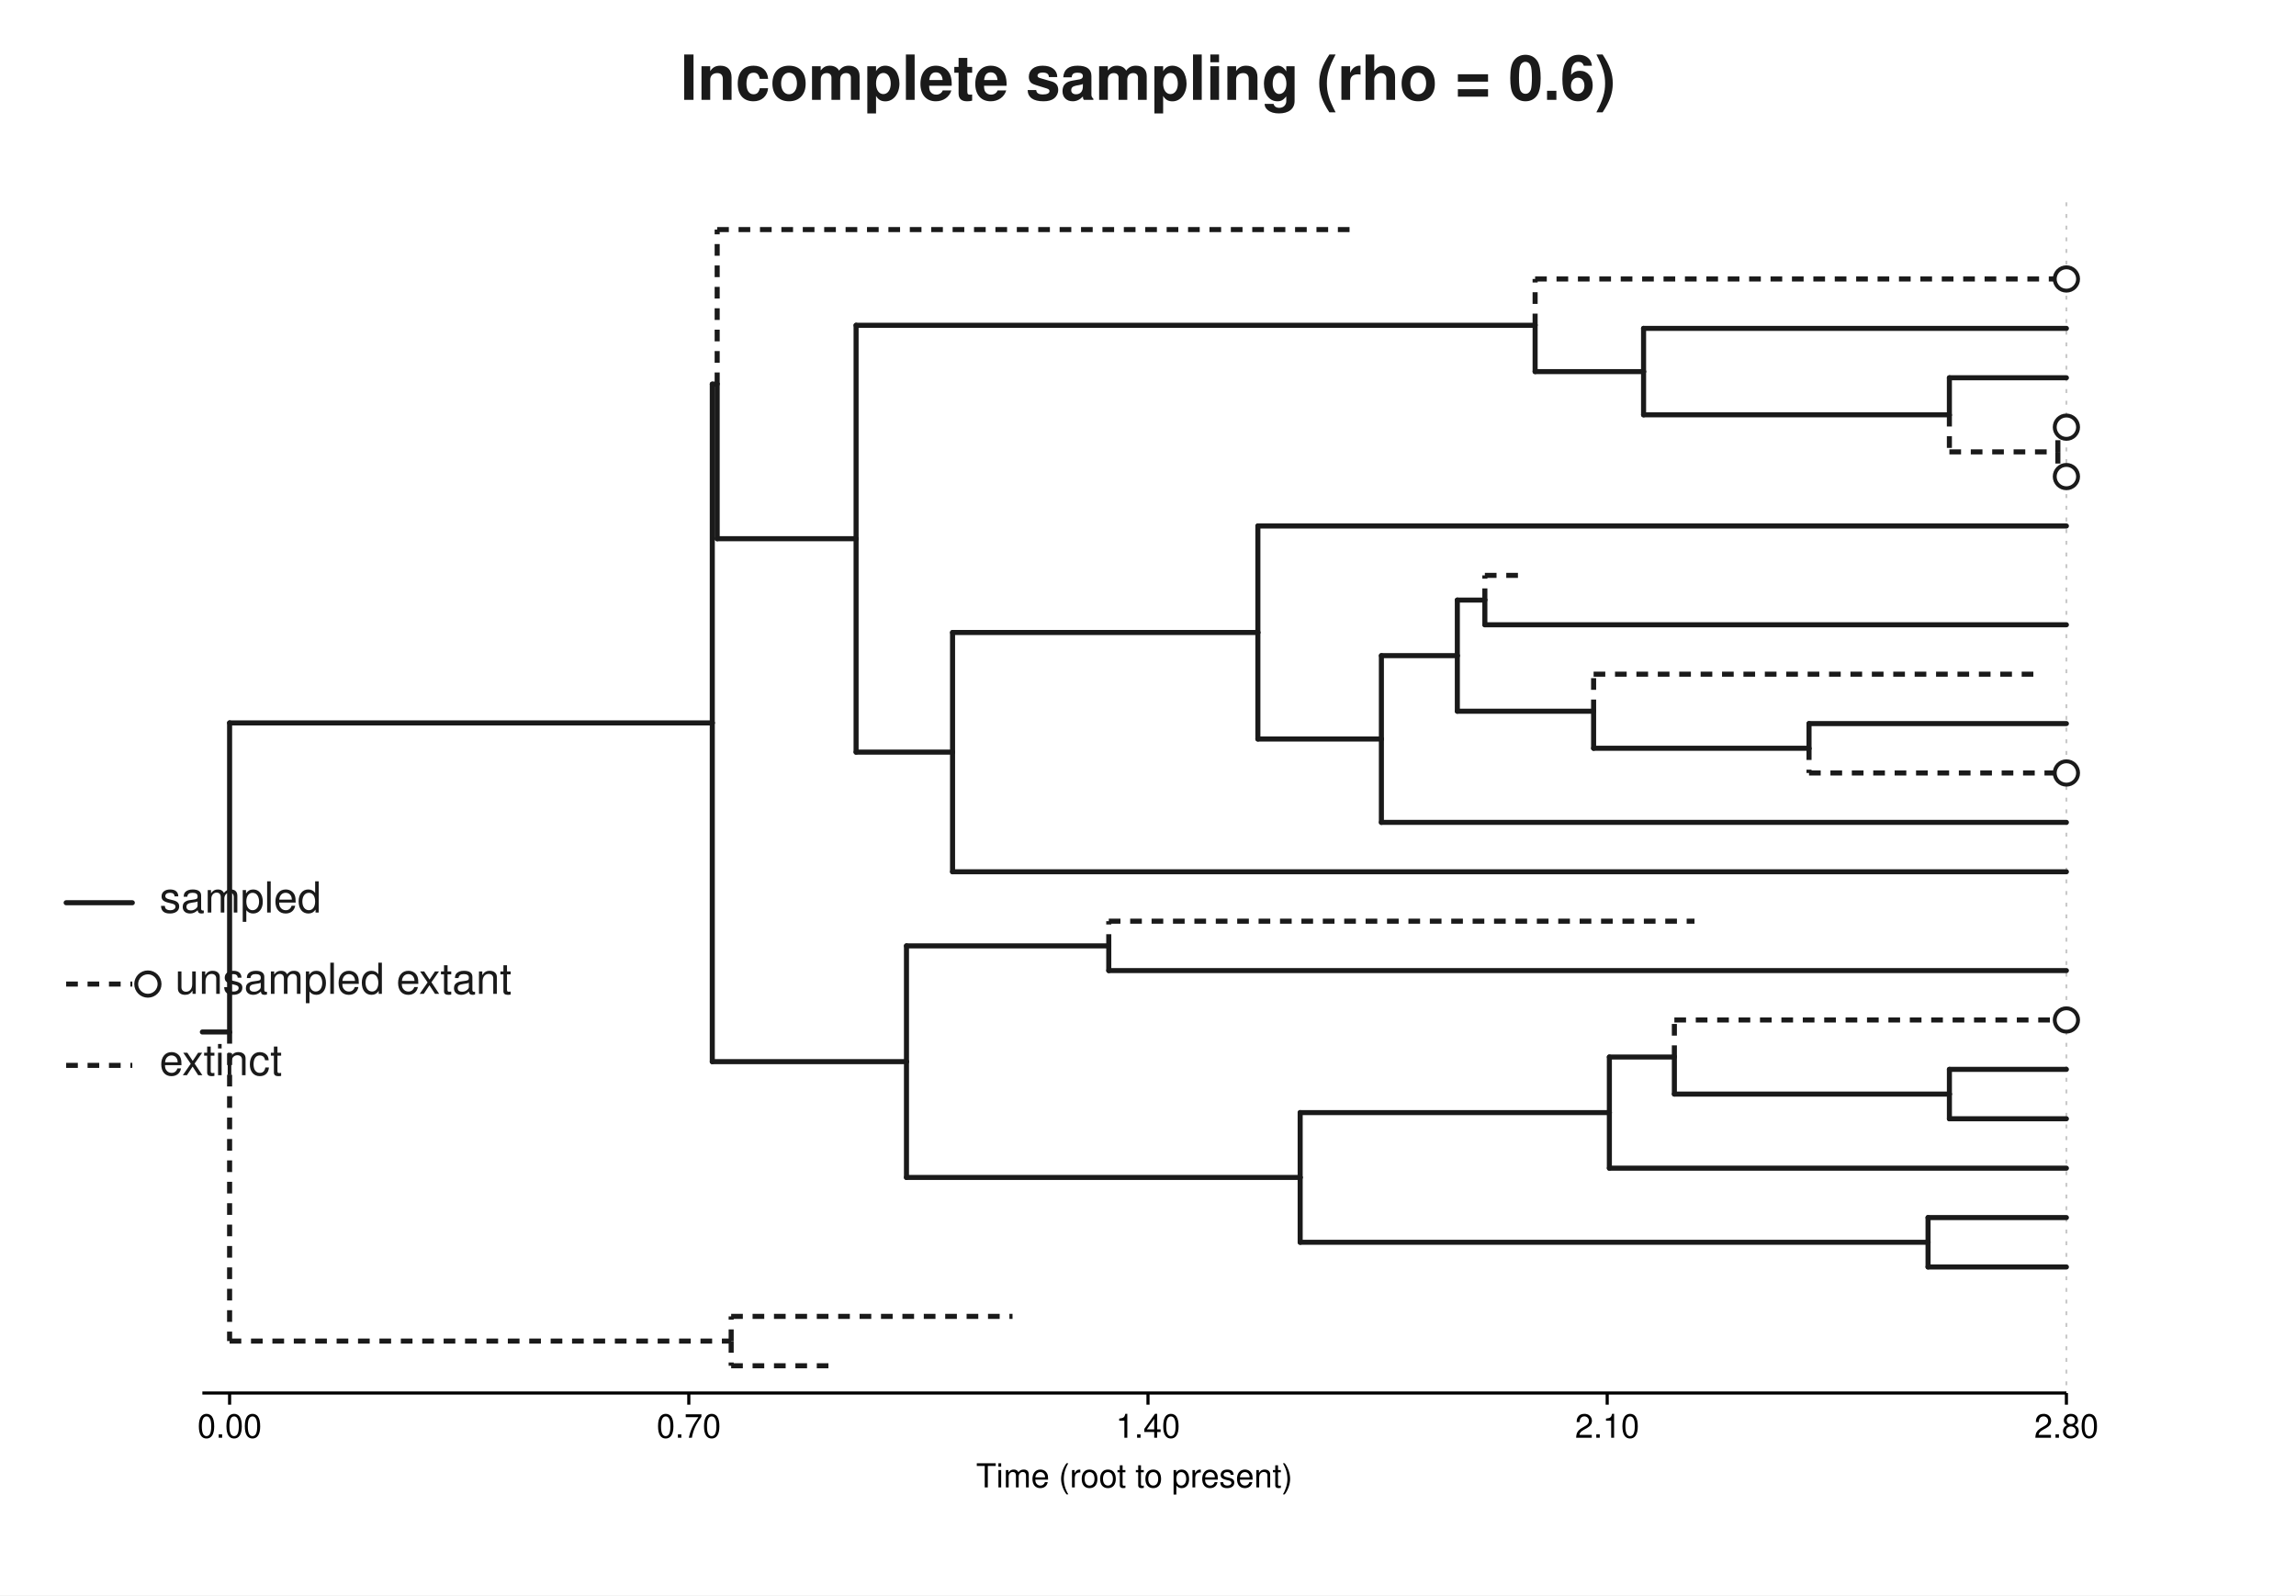
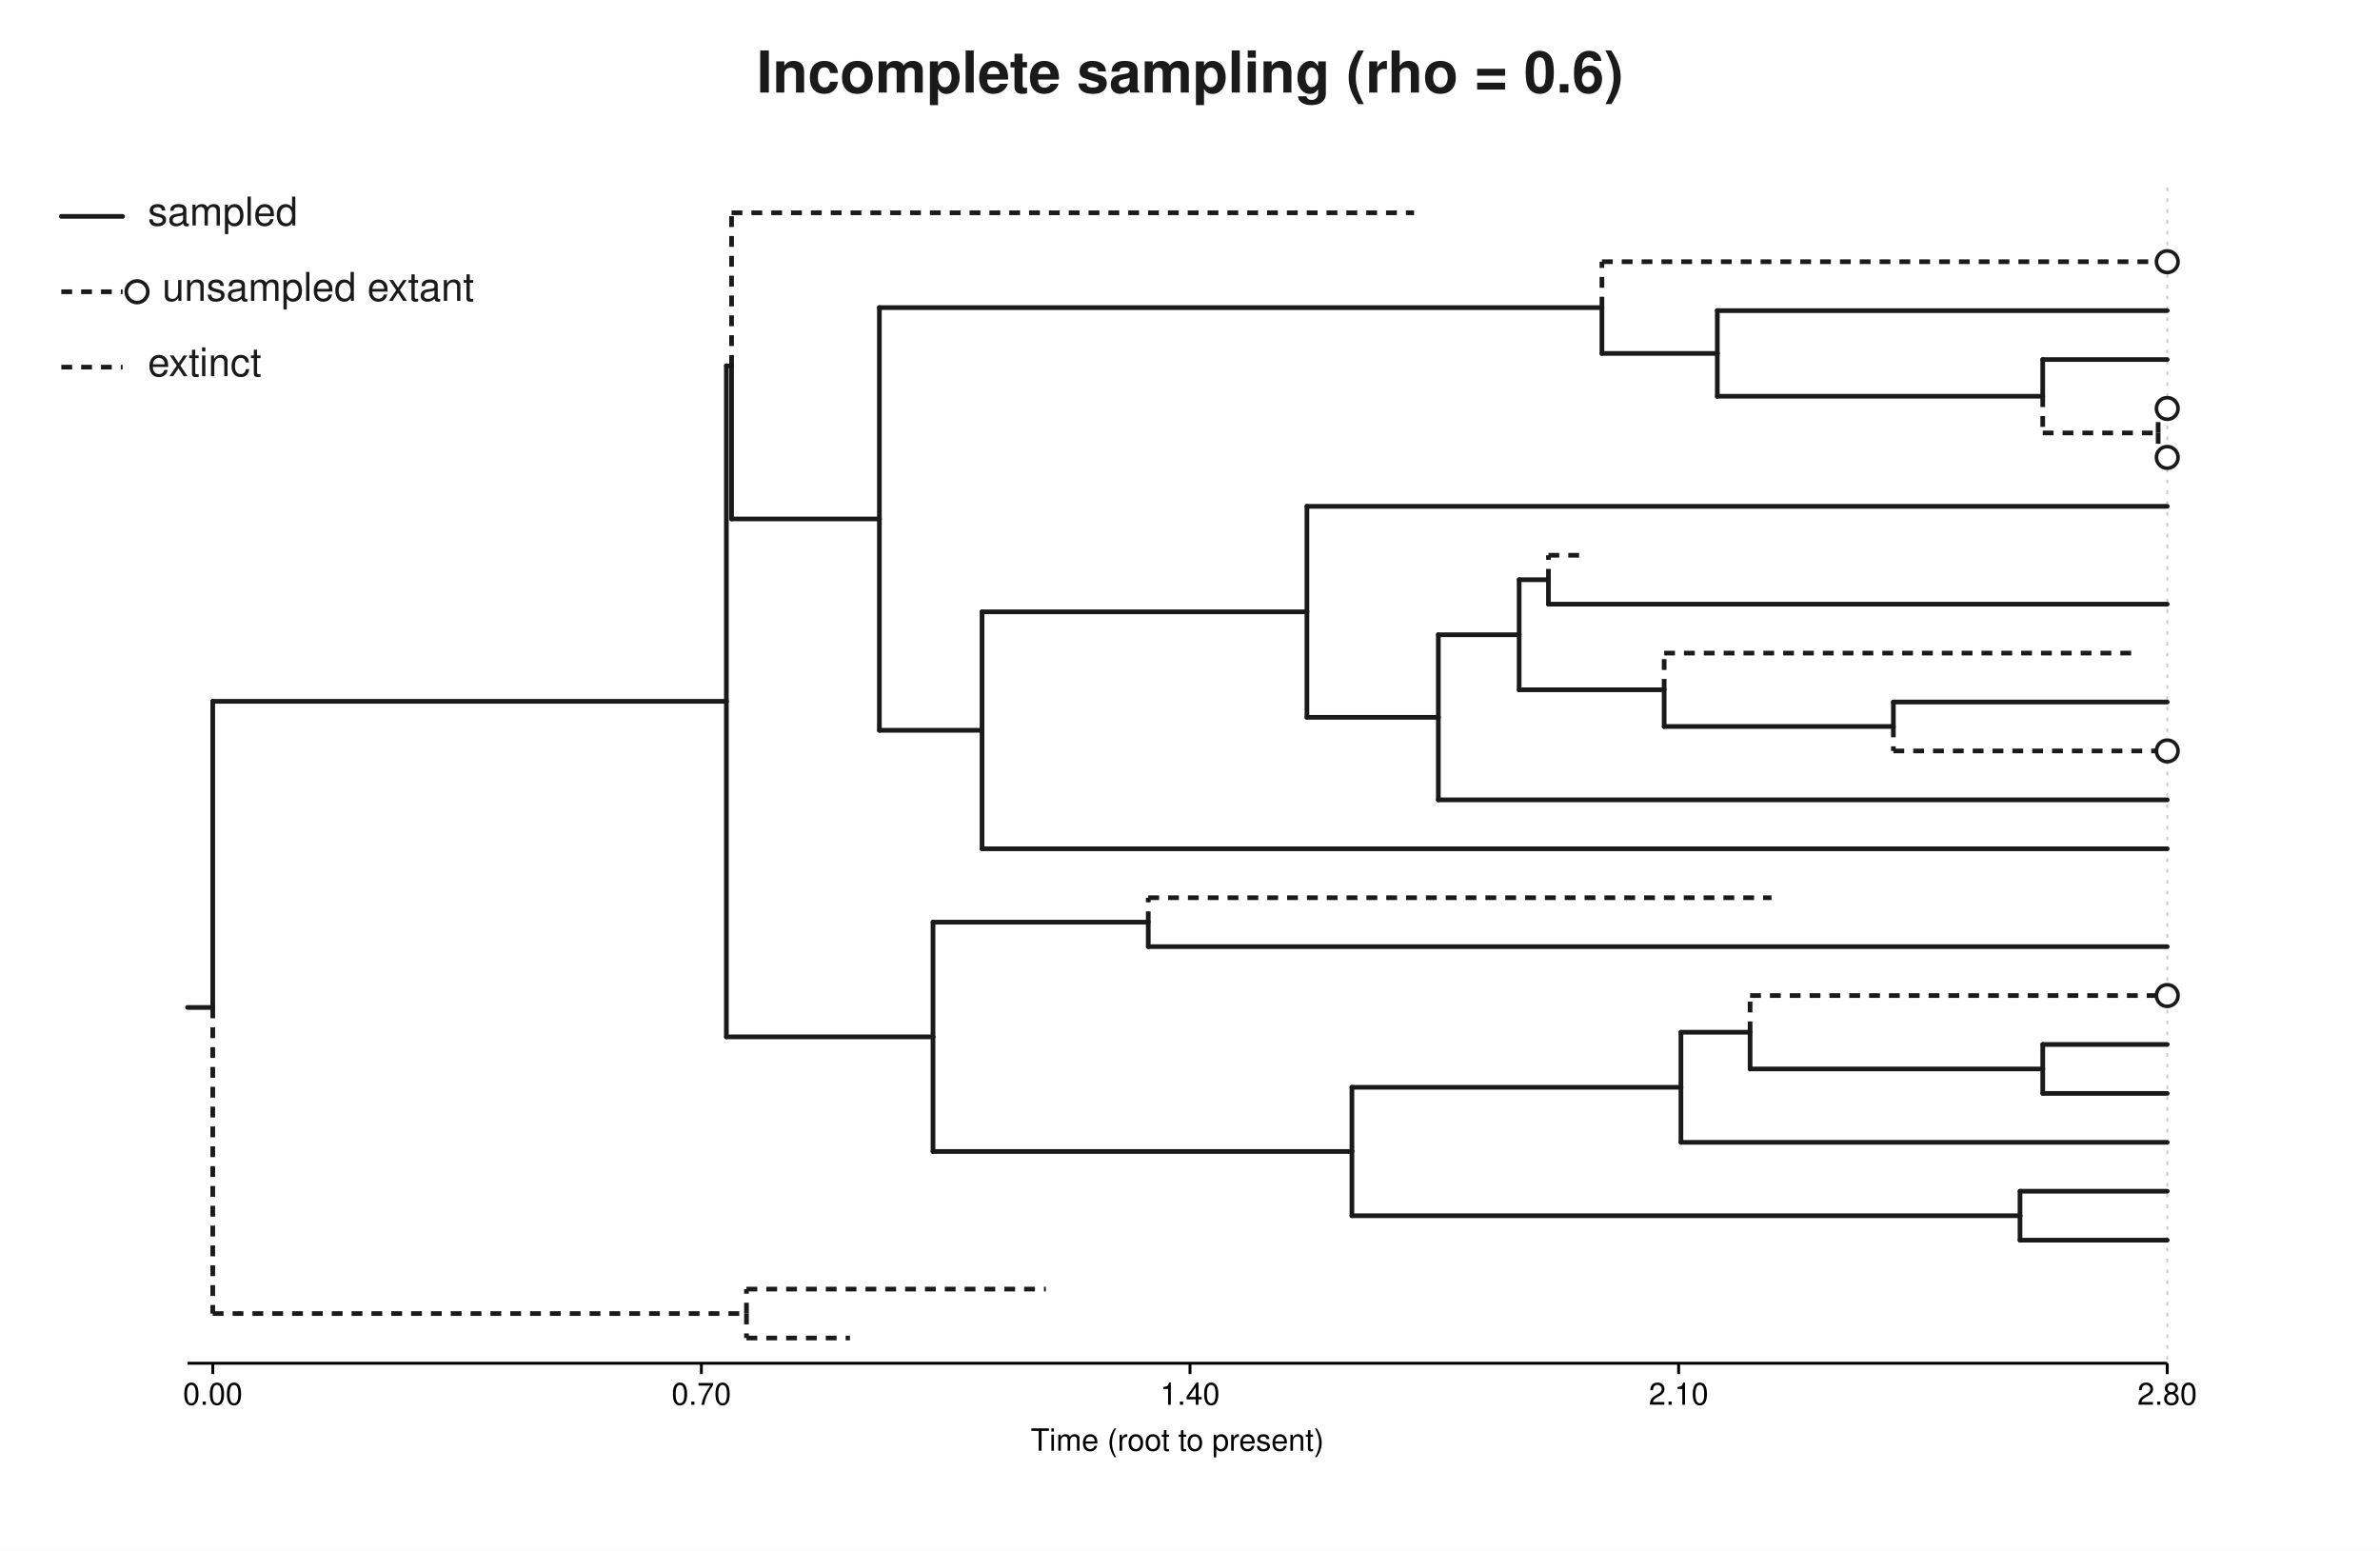
- <svg xmlns="http://www.w3.org/2000/svg" width="1180" height="820" viewBox="-590.0 -410.0 1180 820">
+ <svg xmlns="http://www.w3.org/2000/svg" width="1320" height="860" viewBox="-660.0 -430.0 1320 860">
  <defs>
</defs>
-   <rect x="-590.0" y="-410.0" width="1180" height="820" fill="white" />
-   <path d="M472.0,-306.0 L472.0,306.0" stroke="#c9c9c9" stroke-width="1.0" stroke-dasharray="2,4" />
-   <path d="M-221.419,-292.0 L108.213,-292.0" stroke="#1a1a1a" stroke-width="2.6" stroke-dasharray="6,5" stroke-linecap="butt" />
-   <path d="M198.952,-266.609 L472.0,-266.609" stroke="#1a1a1a" stroke-width="2.6" stroke-dasharray="6,5" stroke-linecap="butt" />
-   <path d="M254.694,-241.217 L472.0,-241.217" stroke="#1a1a1a" stroke-width="2.6" stroke-linecap="round" />
-   <path d="M411.863,-215.826 L472.0,-215.826" stroke="#1a1a1a" stroke-width="2.6" stroke-linecap="round" />
-   <path d="M467.615,-190.435 L472.0,-190.435" stroke="#1a1a1a" stroke-width="2.6" stroke-dasharray="6,5" stroke-linecap="butt" />
-   <path d="M467.615,-165.043 L472.0,-165.043" stroke="#1a1a1a" stroke-width="2.6" stroke-dasharray="6,5" stroke-linecap="butt" />
-   <path d="M411.863,-177.739 L467.615,-177.739" stroke="#1a1a1a" stroke-width="2.6" stroke-dasharray="6,5" stroke-linecap="butt" />
-   <path d="M467.615,-177.739 L467.615,-190.435" stroke="#1a1a1a" stroke-width="2.6" stroke-dasharray="6,5" stroke-linecap="butt" />
-   <path d="M467.615,-177.739 L467.615,-165.043" stroke="#1a1a1a" stroke-width="2.6" stroke-dasharray="6,5" stroke-linecap="butt" />
-   <path d="M254.694,-196.783 L411.863,-196.783" stroke="#1a1a1a" stroke-width="2.6" stroke-linecap="round" />
-   <path d="M411.863,-196.783 L411.863,-215.826" stroke="#1a1a1a" stroke-width="2.6" stroke-linecap="round" />
-   <path d="M411.863,-196.783 L411.863,-177.739" stroke="#1a1a1a" stroke-width="2.6" stroke-dasharray="6,5" stroke-linecap="butt" />
-   <path d="M198.952,-219.0 L254.694,-219.0" stroke="#1a1a1a" stroke-width="2.6" stroke-linecap="round" />
-   <path d="M254.694,-219.0 L254.694,-241.217" stroke="#1a1a1a" stroke-width="2.6" stroke-linecap="round" />
-   <path d="M254.694,-219.0 L254.694,-196.783" stroke="#1a1a1a" stroke-width="2.6" stroke-linecap="round" />
-   <path d="M-150.026,-242.804 L198.952,-242.804" stroke="#1a1a1a" stroke-width="2.6" stroke-linecap="round" />
-   <path d="M198.952,-242.804 L198.952,-266.609" stroke="#1a1a1a" stroke-width="2.6" stroke-dasharray="6,5" stroke-linecap="butt" />
-   <path d="M198.952,-242.804 L198.952,-219.0" stroke="#1a1a1a" stroke-width="2.6" stroke-linecap="round" />
-   <path d="M56.47,-139.652 L472.0,-139.652" stroke="#1a1a1a" stroke-width="2.6" stroke-linecap="round" />
-   <path d="M173.127,-114.261 L190.85,-114.261" stroke="#1a1a1a" stroke-width="2.6" stroke-dasharray="6,5" stroke-linecap="butt" />
-   <path d="M173.127,-88.87 L472.0,-88.87" stroke="#1a1a1a" stroke-width="2.6" stroke-linecap="round" />
-   <path d="M158.977,-101.565 L173.127,-101.565" stroke="#1a1a1a" stroke-width="2.6" stroke-linecap="round" />
-   <path d="M173.127,-101.565 L173.127,-114.261" stroke="#1a1a1a" stroke-width="2.6" stroke-dasharray="6,5" stroke-linecap="butt" />
-   <path d="M173.127,-101.565 L173.127,-88.87" stroke="#1a1a1a" stroke-width="2.6" stroke-linecap="round" />
-   <path d="M229.014,-63.478 L457.666,-63.478" stroke="#1a1a1a" stroke-width="2.6" stroke-dasharray="6,5" stroke-linecap="butt" />
-   <path d="M339.726,-38.087 L472.0,-38.087" stroke="#1a1a1a" stroke-width="2.6" stroke-linecap="round" />
-   <path d="M339.726,-12.696 L472.0,-12.696" stroke="#1a1a1a" stroke-width="2.6" stroke-dasharray="6,5" stroke-linecap="butt" />
-   <path d="M229.014,-25.391 L339.726,-25.391" stroke="#1a1a1a" stroke-width="2.6" stroke-linecap="round" />
-   <path d="M339.726,-25.391 L339.726,-38.087" stroke="#1a1a1a" stroke-width="2.6" stroke-linecap="round" />
-   <path d="M339.726,-25.391 L339.726,-12.696" stroke="#1a1a1a" stroke-width="2.6" stroke-dasharray="6,5" stroke-linecap="butt" />
-   <path d="M158.977,-44.435 L229.014,-44.435" stroke="#1a1a1a" stroke-width="2.6" stroke-linecap="round" />
-   <path d="M229.014,-44.435 L229.014,-63.478" stroke="#1a1a1a" stroke-width="2.6" stroke-dasharray="6,5" stroke-linecap="butt" />
-   <path d="M229.014,-44.435 L229.014,-25.391" stroke="#1a1a1a" stroke-width="2.6" stroke-linecap="round" />
-   <path d="M119.949,-73.0 L158.977,-73.0" stroke="#1a1a1a" stroke-width="2.6" stroke-linecap="round" />
-   <path d="M158.977,-73.0 L158.977,-101.565" stroke="#1a1a1a" stroke-width="2.6" stroke-linecap="round" />
-   <path d="M158.977,-73.0 L158.977,-44.435" stroke="#1a1a1a" stroke-width="2.6" stroke-linecap="round" />
-   <path d="M119.949,12.696 L472.0,12.696" stroke="#1a1a1a" stroke-width="2.6" stroke-linecap="round" />
-   <path d="M56.47,-30.152 L119.949,-30.152" stroke="#1a1a1a" stroke-width="2.6" stroke-linecap="round" />
-   <path d="M119.949,-30.152 L119.949,-73.0" stroke="#1a1a1a" stroke-width="2.6" stroke-linecap="round" />
-   <path d="M119.949,-30.152 L119.949,12.696" stroke="#1a1a1a" stroke-width="2.6" stroke-linecap="round" />
-   <path d="M-100.444,-84.902 L56.47,-84.902" stroke="#1a1a1a" stroke-width="2.6" stroke-linecap="round" />
-   <path d="M56.47,-84.902 L56.47,-139.652" stroke="#1a1a1a" stroke-width="2.6" stroke-linecap="round" />
-   <path d="M56.47,-84.902 L56.47,-30.152" stroke="#1a1a1a" stroke-width="2.6" stroke-linecap="round" />
-   <path d="M-100.444,38.087 L472.0,38.087" stroke="#1a1a1a" stroke-width="2.6" stroke-linecap="round" />
-   <path d="M-150.026,-23.408 L-100.444,-23.408" stroke="#1a1a1a" stroke-width="2.6" stroke-linecap="round" />
-   <path d="M-100.444,-23.408 L-100.444,-84.902" stroke="#1a1a1a" stroke-width="2.6" stroke-linecap="round" />
-   <path d="M-100.444,-23.408 L-100.444,38.087" stroke="#1a1a1a" stroke-width="2.6" stroke-linecap="round" />
-   <path d="M-221.419,-133.106 L-150.026,-133.106" stroke="#1a1a1a" stroke-width="2.6" stroke-linecap="round" />
-   <path d="M-150.026,-133.106 L-150.026,-242.804" stroke="#1a1a1a" stroke-width="2.6" stroke-linecap="round" />
-   <path d="M-150.026,-133.106 L-150.026,-23.408" stroke="#1a1a1a" stroke-width="2.6" stroke-linecap="round" />
-   <path d="M-223.929,-212.553 L-221.419,-212.553" stroke="#1a1a1a" stroke-width="2.6" stroke-linecap="round" />
-   <path d="M-221.419,-212.553 L-221.419,-292.0" stroke="#1a1a1a" stroke-width="2.6" stroke-dasharray="6,5" stroke-linecap="butt" />
-   <path d="M-221.419,-212.553 L-221.419,-133.106" stroke="#1a1a1a" stroke-width="2.6" stroke-linecap="round" />
-   <path d="M-20.162,63.478 L280.863,63.478" stroke="#1a1a1a" stroke-width="2.6" stroke-dasharray="6,5" stroke-linecap="butt" />
-   <path d="M-20.162,88.87 L472.0,88.87" stroke="#1a1a1a" stroke-width="2.6" stroke-linecap="round" />
-   <path d="M-124.131,76.174 L-20.162,76.174" stroke="#1a1a1a" stroke-width="2.6" stroke-linecap="round" />
-   <path d="M-20.162,76.174 L-20.162,63.478" stroke="#1a1a1a" stroke-width="2.6" stroke-dasharray="6,5" stroke-linecap="butt" />
-   <path d="M-20.162,76.174 L-20.162,88.87" stroke="#1a1a1a" stroke-width="2.6" stroke-linecap="round" />
-   <path d="M270.523,114.261 L472.0,114.261" stroke="#1a1a1a" stroke-width="2.6" stroke-dasharray="6,5" stroke-linecap="butt" />
-   <path d="M411.871,139.652 L472.0,139.652" stroke="#1a1a1a" stroke-width="2.6" stroke-linecap="round" />
-   <path d="M411.871,165.043 L472.0,165.043" stroke="#1a1a1a" stroke-width="2.6" stroke-linecap="round" />
-   <path d="M270.523,152.348 L411.871,152.348" stroke="#1a1a1a" stroke-width="2.6" stroke-linecap="round" />
-   <path d="M411.871,152.348 L411.871,139.652" stroke="#1a1a1a" stroke-width="2.6" stroke-linecap="round" />
-   <path d="M411.871,152.348 L411.871,165.043" stroke="#1a1a1a" stroke-width="2.6" stroke-linecap="round" />
-   <path d="M237.113,133.304 L270.523,133.304" stroke="#1a1a1a" stroke-width="2.6" stroke-linecap="round" />
-   <path d="M270.523,133.304 L270.523,114.261" stroke="#1a1a1a" stroke-width="2.6" stroke-dasharray="6,5" stroke-linecap="butt" />
-   <path d="M270.523,133.304 L270.523,152.348" stroke="#1a1a1a" stroke-width="2.6" stroke-linecap="round" />
-   <path d="M237.113,190.435 L472.0,190.435" stroke="#1a1a1a" stroke-width="2.6" stroke-linecap="round" />
-   <path d="M78.207,161.87 L237.113,161.87" stroke="#1a1a1a" stroke-width="2.6" stroke-linecap="round" />
-   <path d="M237.113,161.87 L237.113,133.304" stroke="#1a1a1a" stroke-width="2.6" stroke-linecap="round" />
-   <path d="M237.113,161.87 L237.113,190.435" stroke="#1a1a1a" stroke-width="2.6" stroke-linecap="round" />
-   <path d="M400.894,215.826 L472.0,215.826" stroke="#1a1a1a" stroke-width="2.6" stroke-linecap="round" />
-   <path d="M400.894,241.217 L472.0,241.217" stroke="#1a1a1a" stroke-width="2.6" stroke-linecap="round" />
-   <path d="M78.207,228.522 L400.894,228.522" stroke="#1a1a1a" stroke-width="2.6" stroke-linecap="round" />
-   <path d="M400.894,228.522 L400.894,215.826" stroke="#1a1a1a" stroke-width="2.6" stroke-linecap="round" />
-   <path d="M400.894,228.522 L400.894,241.217" stroke="#1a1a1a" stroke-width="2.6" stroke-linecap="round" />
-   <path d="M-124.131,195.196 L78.207,195.196" stroke="#1a1a1a" stroke-width="2.6" stroke-linecap="round" />
-   <path d="M78.207,195.196 L78.207,161.87" stroke="#1a1a1a" stroke-width="2.6" stroke-linecap="round" />
-   <path d="M78.207,195.196 L78.207,228.522" stroke="#1a1a1a" stroke-width="2.6" stroke-linecap="round" />
-   <path d="M-223.929,135.685 L-124.131,135.685" stroke="#1a1a1a" stroke-width="2.6" stroke-linecap="round" />
-   <path d="M-124.131,135.685 L-124.131,76.174" stroke="#1a1a1a" stroke-width="2.6" stroke-linecap="round" />
-   <path d="M-124.131,135.685 L-124.131,195.196" stroke="#1a1a1a" stroke-width="2.6" stroke-linecap="round" />
-   <path d="M-472.0,-38.434 L-223.929,-38.434" stroke="#1a1a1a" stroke-width="2.6" stroke-linecap="round" />
-   <path d="M-223.929,-38.434 L-223.929,-212.553" stroke="#1a1a1a" stroke-width="2.6" stroke-linecap="round" />
-   <path d="M-223.929,-38.434 L-223.929,135.685" stroke="#1a1a1a" stroke-width="2.6" stroke-linecap="round" />
-   <path d="M-214.225,266.609 L-69.63,266.609" stroke="#1a1a1a" stroke-width="2.6" stroke-dasharray="6,5" stroke-linecap="butt" />
-   <path d="M-214.225,292.0 L-164.243,292.0" stroke="#1a1a1a" stroke-width="2.6" stroke-dasharray="6,5" stroke-linecap="butt" />
-   <path d="M-472.0,279.304 L-214.225,279.304" stroke="#1a1a1a" stroke-width="2.6" stroke-dasharray="6,5" stroke-linecap="butt" />
-   <path d="M-214.225,279.304 L-214.225,266.609" stroke="#1a1a1a" stroke-width="2.6" stroke-dasharray="6,5" stroke-linecap="butt" />
-   <path d="M-214.225,279.304 L-214.225,292.0" stroke="#1a1a1a" stroke-width="2.6" stroke-dasharray="6,5" stroke-linecap="butt" />
-   <path d="M-486.0,120.435 L-472.0,120.435" stroke="#1a1a1a" stroke-width="2.6" stroke-linecap="round" />
-   <path d="M-472.0,120.435 L-472.0,-38.434" stroke="#1a1a1a" stroke-width="2.6" stroke-linecap="round" />
-   <path d="M-472.0,120.435 L-472.0,279.304" stroke="#1a1a1a" stroke-width="2.6" stroke-dasharray="6,5" stroke-linecap="butt" />
-   <circle cx="472.0" cy="-266.609" r="6.0" fill="#ffffff" stroke="#1a1a1a" stroke-width="2" />
-   <circle cx="472.0" cy="-190.435" r="6.0" fill="#ffffff" stroke="#1a1a1a" stroke-width="2" />
-   <circle cx="472.0" cy="-165.043" r="6.0" fill="#ffffff" stroke="#1a1a1a" stroke-width="2" />
-   <circle cx="472.0" cy="-12.696" r="6.0" fill="#ffffff" stroke="#1a1a1a" stroke-width="2" />
-   <circle cx="472.0" cy="114.261" r="6.0" fill="#ffffff" stroke="#1a1a1a" stroke-width="2" />
-   <path d="M-486.0,306.0 L472.0,306.0" stroke="black" stroke-width="1.6" />
-   <path d="M-472.0,306.0 L-472.0,312.0" stroke="black" stroke-width="1.6" />
-   <text x="-472.0" y="329.0" font-size="17" text-anchor="middle" font-family="Helvetica">0.00</text>
-   <path d="M-236.0,306.0 L-236.0,312.0" stroke="black" stroke-width="1.6" />
-   <text x="-236.0" y="329.0" font-size="17" text-anchor="middle" font-family="Helvetica">0.70</text>
-   <path d="M0.0,306.0 L0.0,312.0" stroke="black" stroke-width="1.6" />
-   <text x="0.0" y="329.0" font-size="17" text-anchor="middle" font-family="Helvetica">1.40</text>
-   <path d="M236,306.0 L236,312.0" stroke="black" stroke-width="1.6" />
-   <text x="236" y="329.0" font-size="17" text-anchor="middle" font-family="Helvetica">2.10</text>
-   <path d="M472.0,306.0 L472.0,312.0" stroke="black" stroke-width="1.6" />
-   <text x="472.0" y="329.0" font-size="17" text-anchor="middle" font-family="Helvetica">2.80</text>
-   <text x="-7.0" y="354.5" font-size="17" text-anchor="middle" font-family="Helvetica">Time (root to present)</text>
-   <text x="0" y="-366.0" font-size="32" font-weight="bold" font-family="Helvetica" text-anchor="middle" dominant-baseline="central" fill="#1a1a1a">Incomplete sampling (rho = 0.6)</text>
-   <path d="M-556.0,54 L-522.0,54" stroke="#1a1a1a" stroke-width="2.6" stroke-linecap="round" />
-   <text x="-508.0" y="54" font-size="22" font-family="Helvetica" text-anchor="start" dominant-baseline="central" fill="#1a1a1a">sampled</text>
-   <path d="M-556.0,95.8 L-522.0,95.8" stroke="#1a1a1a" stroke-width="2.6" stroke-dasharray="6,5" stroke-linecap="butt" />
-   <circle cx="-514.0" cy="95.8" r="6.0" fill="#ffffff" stroke="#1a1a1a" stroke-width="2" />
-   <text x="-500.0" y="95.8" font-size="22" font-family="Helvetica" text-anchor="start" dominant-baseline="central" fill="#1a1a1a">unsampled extant</text>
-   <path d="M-556.0,137.6 L-522.0,137.6" stroke="#1a1a1a" stroke-width="2.6" stroke-dasharray="6,5" stroke-linecap="butt" />
-   <text x="-508.0" y="137.6" font-size="22" font-family="Helvetica" text-anchor="start" dominant-baseline="central" fill="#1a1a1a">extinct</text>
+   <rect x="-660.0" y="-430.0" width="1320" height="860" fill="white" />
+   <path d="M542.0,-326.0 L542.0,326.0" stroke="#c9c9c9" stroke-width="1.0" stroke-dasharray="2,4" />
+   <path d="M-254.257,-312.0 L124.261,-312.0" stroke="#1a1a1a" stroke-width="2.6" stroke-dasharray="6,5" stroke-linecap="butt" />
+   <path d="M228.458,-284.87 L542.0,-284.87" stroke="#1a1a1a" stroke-width="2.6" stroke-dasharray="6,5" stroke-linecap="butt" />
+   <path d="M292.467,-257.739 L542.0,-257.739" stroke="#1a1a1a" stroke-width="2.6" stroke-linecap="round" />
+   <path d="M472.944,-230.609 L542.0,-230.609" stroke="#1a1a1a" stroke-width="2.6" stroke-linecap="round" />
+   <path d="M536.964,-203.478 L542.0,-203.478" stroke="#1a1a1a" stroke-width="2.6" stroke-dasharray="6,5" stroke-linecap="butt" />
+   <path d="M536.964,-176.348 L542.0,-176.348" stroke="#1a1a1a" stroke-width="2.6" stroke-dasharray="6,5" stroke-linecap="butt" />
+   <path d="M472.944,-189.913 L536.964,-189.913" stroke="#1a1a1a" stroke-width="2.6" stroke-dasharray="6,5" stroke-linecap="butt" />
+   <path d="M536.964,-189.913 L536.964,-203.478" stroke="#1a1a1a" stroke-width="2.6" stroke-dasharray="6,5" stroke-linecap="butt" />
+   <path d="M536.964,-189.913 L536.964,-176.348" stroke="#1a1a1a" stroke-width="2.6" stroke-dasharray="6,5" stroke-linecap="butt" />
+   <path d="M292.467,-210.261 L472.944,-210.261" stroke="#1a1a1a" stroke-width="2.6" stroke-linecap="round" />
+   <path d="M472.944,-210.261 L472.944,-230.609" stroke="#1a1a1a" stroke-width="2.6" stroke-linecap="round" />
+   <path d="M472.944,-210.261 L472.944,-189.913" stroke="#1a1a1a" stroke-width="2.6" stroke-dasharray="6,5" stroke-linecap="butt" />
+   <path d="M228.458,-234.0 L292.467,-234.0" stroke="#1a1a1a" stroke-width="2.6" stroke-linecap="round" />
+   <path d="M292.467,-234.0 L292.467,-257.739" stroke="#1a1a1a" stroke-width="2.6" stroke-linecap="round" />
+   <path d="M292.467,-234.0 L292.467,-210.261" stroke="#1a1a1a" stroke-width="2.6" stroke-linecap="round" />
+   <path d="M-172.276,-259.435 L228.458,-259.435" stroke="#1a1a1a" stroke-width="2.6" stroke-linecap="round" />
+   <path d="M228.458,-259.435 L228.458,-284.87" stroke="#1a1a1a" stroke-width="2.6" stroke-dasharray="6,5" stroke-linecap="butt" />
+   <path d="M228.458,-259.435 L228.458,-234.0" stroke="#1a1a1a" stroke-width="2.6" stroke-linecap="round" />
+   <path d="M64.845,-149.217 L542.0,-149.217" stroke="#1a1a1a" stroke-width="2.6" stroke-linecap="round" />
+   <path d="M198.803,-122.087 L219.154,-122.087" stroke="#1a1a1a" stroke-width="2.6" stroke-dasharray="6,5" stroke-linecap="butt" />
+   <path d="M198.803,-94.957 L542.0,-94.957" stroke="#1a1a1a" stroke-width="2.6" stroke-linecap="round" />
+   <path d="M182.554,-108.522 L198.803,-108.522" stroke="#1a1a1a" stroke-width="2.6" stroke-linecap="round" />
+   <path d="M198.803,-108.522 L198.803,-122.087" stroke="#1a1a1a" stroke-width="2.6" stroke-dasharray="6,5" stroke-linecap="butt" />
+   <path d="M198.803,-108.522 L198.803,-94.957" stroke="#1a1a1a" stroke-width="2.6" stroke-linecap="round" />
+   <path d="M262.978,-67.826 L525.54,-67.826" stroke="#1a1a1a" stroke-width="2.6" stroke-dasharray="6,5" stroke-linecap="butt" />
+   <path d="M390.109,-40.696 L542.0,-40.696" stroke="#1a1a1a" stroke-width="2.6" stroke-linecap="round" />
+   <path d="M390.109,-13.565 L542.0,-13.565" stroke="#1a1a1a" stroke-width="2.6" stroke-dasharray="6,5" stroke-linecap="butt" />
+   <path d="M262.978,-27.13 L390.109,-27.13" stroke="#1a1a1a" stroke-width="2.6" stroke-linecap="round" />
+   <path d="M390.109,-27.13 L390.109,-40.696" stroke="#1a1a1a" stroke-width="2.6" stroke-linecap="round" />
+   <path d="M390.109,-27.13 L390.109,-13.565" stroke="#1a1a1a" stroke-width="2.6" stroke-dasharray="6,5" stroke-linecap="butt" />
+   <path d="M182.554,-47.478 L262.978,-47.478" stroke="#1a1a1a" stroke-width="2.6" stroke-linecap="round" />
+   <path d="M262.978,-47.478 L262.978,-67.826" stroke="#1a1a1a" stroke-width="2.6" stroke-dasharray="6,5" stroke-linecap="butt" />
+   <path d="M262.978,-47.478 L262.978,-27.13" stroke="#1a1a1a" stroke-width="2.6" stroke-linecap="round" />
+   <path d="M137.738,-78.0 L182.554,-78.0" stroke="#1a1a1a" stroke-width="2.6" stroke-linecap="round" />
+   <path d="M182.554,-78.0 L182.554,-108.522" stroke="#1a1a1a" stroke-width="2.6" stroke-linecap="round" />
+   <path d="M182.554,-78.0 L182.554,-47.478" stroke="#1a1a1a" stroke-width="2.6" stroke-linecap="round" />
+   <path d="M137.738,13.565 L542.0,13.565" stroke="#1a1a1a" stroke-width="2.6" stroke-linecap="round" />
+   <path d="M64.845,-32.217 L137.738,-32.217" stroke="#1a1a1a" stroke-width="2.6" stroke-linecap="round" />
+   <path d="M137.738,-32.217 L137.738,-78.0" stroke="#1a1a1a" stroke-width="2.6" stroke-linecap="round" />
+   <path d="M137.738,-32.217 L137.738,13.565" stroke="#1a1a1a" stroke-width="2.6" stroke-linecap="round" />
+   <path d="M-115.34,-90.717 L64.845,-90.717" stroke="#1a1a1a" stroke-width="2.6" stroke-linecap="round" />
+   <path d="M64.845,-90.717 L64.845,-149.217" stroke="#1a1a1a" stroke-width="2.6" stroke-linecap="round" />
+   <path d="M64.845,-90.717 L64.845,-32.217" stroke="#1a1a1a" stroke-width="2.6" stroke-linecap="round" />
+   <path d="M-115.34,40.696 L542.0,40.696" stroke="#1a1a1a" stroke-width="2.6" stroke-linecap="round" />
+   <path d="M-172.276,-25.011 L-115.34,-25.011" stroke="#1a1a1a" stroke-width="2.6" stroke-linecap="round" />
+   <path d="M-115.34,-25.011 L-115.34,-90.717" stroke="#1a1a1a" stroke-width="2.6" stroke-linecap="round" />
+   <path d="M-115.34,-25.011 L-115.34,40.696" stroke="#1a1a1a" stroke-width="2.6" stroke-linecap="round" />
+   <path d="M-254.257,-142.223 L-172.276,-142.223" stroke="#1a1a1a" stroke-width="2.6" stroke-linecap="round" />
+   <path d="M-172.276,-142.223 L-172.276,-259.435" stroke="#1a1a1a" stroke-width="2.6" stroke-linecap="round" />
+   <path d="M-172.276,-142.223 L-172.276,-25.011" stroke="#1a1a1a" stroke-width="2.6" stroke-linecap="round" />
+   <path d="M-257.139,-227.111 L-254.257,-227.111" stroke="#1a1a1a" stroke-width="2.6" stroke-linecap="round" />
+   <path d="M-254.257,-227.111 L-254.257,-312.0" stroke="#1a1a1a" stroke-width="2.6" stroke-dasharray="6,5" stroke-linecap="butt" />
+   <path d="M-254.257,-227.111 L-254.257,-142.223" stroke="#1a1a1a" stroke-width="2.6" stroke-linecap="round" />
+   <path d="M-23.152,67.826 L322.517,67.826" stroke="#1a1a1a" stroke-width="2.6" stroke-dasharray="6,5" stroke-linecap="butt" />
+   <path d="M-23.152,94.957 L542.0,94.957" stroke="#1a1a1a" stroke-width="2.6" stroke-linecap="round" />
+   <path d="M-142.54,81.391 L-23.152,81.391" stroke="#1a1a1a" stroke-width="2.6" stroke-linecap="round" />
+   <path d="M-23.152,81.391 L-23.152,67.826" stroke="#1a1a1a" stroke-width="2.6" stroke-dasharray="6,5" stroke-linecap="butt" />
+   <path d="M-23.152,81.391 L-23.152,94.957" stroke="#1a1a1a" stroke-width="2.6" stroke-linecap="round" />
+   <path d="M310.643,122.087 L542.0,122.087" stroke="#1a1a1a" stroke-width="2.6" stroke-dasharray="6,5" stroke-linecap="butt" />
+   <path d="M472.954,149.217 L542.0,149.217" stroke="#1a1a1a" stroke-width="2.6" stroke-linecap="round" />
+   <path d="M472.954,176.348 L542.0,176.348" stroke="#1a1a1a" stroke-width="2.6" stroke-linecap="round" />
+   <path d="M310.643,162.783 L472.954,162.783" stroke="#1a1a1a" stroke-width="2.6" stroke-linecap="round" />
+   <path d="M472.954,162.783 L472.954,149.217" stroke="#1a1a1a" stroke-width="2.6" stroke-linecap="round" />
+   <path d="M472.954,162.783 L472.954,176.348" stroke="#1a1a1a" stroke-width="2.6" stroke-linecap="round" />
+   <path d="M272.278,142.435 L310.643,142.435" stroke="#1a1a1a" stroke-width="2.6" stroke-linecap="round" />
+   <path d="M310.643,142.435 L310.643,122.087" stroke="#1a1a1a" stroke-width="2.6" stroke-dasharray="6,5" stroke-linecap="butt" />
+   <path d="M310.643,142.435 L310.643,162.783" stroke="#1a1a1a" stroke-width="2.6" stroke-linecap="round" />
+   <path d="M272.278,203.478 L542.0,203.478" stroke="#1a1a1a" stroke-width="2.6" stroke-linecap="round" />
+   <path d="M89.805,172.957 L272.278,172.957" stroke="#1a1a1a" stroke-width="2.6" stroke-linecap="round" />
+   <path d="M272.278,172.957 L272.278,142.435" stroke="#1a1a1a" stroke-width="2.6" stroke-linecap="round" />
+   <path d="M272.278,172.957 L272.278,203.478" stroke="#1a1a1a" stroke-width="2.6" stroke-linecap="round" />
+   <path d="M460.348,230.609 L542.0,230.609" stroke="#1a1a1a" stroke-width="2.6" stroke-linecap="round" />
+   <path d="M460.348,257.739 L542.0,257.739" stroke="#1a1a1a" stroke-width="2.6" stroke-linecap="round" />
+   <path d="M89.805,244.174 L460.348,244.174" stroke="#1a1a1a" stroke-width="2.6" stroke-linecap="round" />
+   <path d="M460.348,244.174 L460.348,230.609" stroke="#1a1a1a" stroke-width="2.6" stroke-linecap="round" />
+   <path d="M460.348,244.174 L460.348,257.739" stroke="#1a1a1a" stroke-width="2.6" stroke-linecap="round" />
+   <path d="M-142.54,208.565 L89.805,208.565" stroke="#1a1a1a" stroke-width="2.6" stroke-linecap="round" />
+   <path d="M89.805,208.565 L89.805,172.957" stroke="#1a1a1a" stroke-width="2.6" stroke-linecap="round" />
+   <path d="M89.805,208.565 L89.805,244.174" stroke="#1a1a1a" stroke-width="2.6" stroke-linecap="round" />
+   <path d="M-257.139,144.978 L-142.54,144.978" stroke="#1a1a1a" stroke-width="2.6" stroke-linecap="round" />
+   <path d="M-142.54,144.978 L-142.54,81.391" stroke="#1a1a1a" stroke-width="2.6" stroke-linecap="round" />
+   <path d="M-142.54,144.978 L-142.54,208.565" stroke="#1a1a1a" stroke-width="2.6" stroke-linecap="round" />
+   <path d="M-542.0,-41.067 L-257.139,-41.067" stroke="#1a1a1a" stroke-width="2.6" stroke-linecap="round" />
+   <path d="M-257.139,-41.067 L-257.139,-227.111" stroke="#1a1a1a" stroke-width="2.6" stroke-linecap="round" />
+   <path d="M-257.139,-41.067 L-257.139,144.978" stroke="#1a1a1a" stroke-width="2.6" stroke-linecap="round" />
+   <path d="M-245.996,284.87 L-79.957,284.87" stroke="#1a1a1a" stroke-width="2.6" stroke-dasharray="6,5" stroke-linecap="butt" />
+   <path d="M-245.996,312.0 L-188.601,312.0" stroke="#1a1a1a" stroke-width="2.6" stroke-dasharray="6,5" stroke-linecap="butt" />
+   <path d="M-542.0,298.435 L-245.996,298.435" stroke="#1a1a1a" stroke-width="2.6" stroke-dasharray="6,5" stroke-linecap="butt" />
+   <path d="M-245.996,298.435 L-245.996,284.87" stroke="#1a1a1a" stroke-width="2.6" stroke-dasharray="6,5" stroke-linecap="butt" />
+   <path d="M-245.996,298.435 L-245.996,312.0" stroke="#1a1a1a" stroke-width="2.6" stroke-dasharray="6,5" stroke-linecap="butt" />
+   <path d="M-556.0,128.684 L-542.0,128.684" stroke="#1a1a1a" stroke-width="2.6" stroke-linecap="round" />
+   <path d="M-542.0,128.684 L-542.0,-41.067" stroke="#1a1a1a" stroke-width="2.6" stroke-linecap="round" />
+   <path d="M-542.0,128.684 L-542.0,298.435" stroke="#1a1a1a" stroke-width="2.6" stroke-dasharray="6,5" stroke-linecap="butt" />
+   <circle cx="542.0" cy="-284.87" r="6.0" fill="#ffffff" stroke="#1a1a1a" stroke-width="2" />
+   <circle cx="542.0" cy="-203.478" r="6.0" fill="#ffffff" stroke="#1a1a1a" stroke-width="2" />
+   <circle cx="542.0" cy="-176.348" r="6.0" fill="#ffffff" stroke="#1a1a1a" stroke-width="2" />
+   <circle cx="542.0" cy="-13.565" r="6.0" fill="#ffffff" stroke="#1a1a1a" stroke-width="2" />
+   <circle cx="542.0" cy="122.087" r="6.0" fill="#ffffff" stroke="#1a1a1a" stroke-width="2" />
+   <path d="M-556.0,326.0 L542.0,326.0" stroke="black" stroke-width="1.6" />
+   <path d="M-542.0,326.0 L-542.0,332.0" stroke="black" stroke-width="1.6" />
+   <text x="-542.0" y="349.0" font-size="17" text-anchor="middle" font-family="Helvetica">0.00</text>
+   <path d="M-271.0,326.0 L-271.0,332.0" stroke="black" stroke-width="1.6" />
+   <text x="-271.0" y="349.0" font-size="17" text-anchor="middle" font-family="Helvetica">0.70</text>
+   <path d="M0.0,326.0 L0.0,332.0" stroke="black" stroke-width="1.6" />
+   <text x="0.0" y="349.0" font-size="17" text-anchor="middle" font-family="Helvetica">1.40</text>
+   <path d="M271,326.0 L271,332.0" stroke="black" stroke-width="1.6" />
+   <text x="271" y="349.0" font-size="17" text-anchor="middle" font-family="Helvetica">2.10</text>
+   <path d="M542.0,326.0 L542.0,332.0" stroke="black" stroke-width="1.6" />
+   <text x="542.0" y="349.0" font-size="17" text-anchor="middle" font-family="Helvetica">2.80</text>
+   <text x="-7.0" y="374.5" font-size="17" text-anchor="middle" font-family="Helvetica">Time (root to present)</text>
+   <text x="0" y="-386.0" font-size="32" font-weight="bold" font-family="Helvetica" text-anchor="middle" dominant-baseline="central" fill="#1a1a1a">Incomplete sampling (rho = 0.6)</text>
+   <path d="M-626.0,-310.0 L-592.0,-310.0" stroke="#1a1a1a" stroke-width="2.6" stroke-linecap="round" />
+   <text x="-578.0" y="-310.0" font-size="22" font-family="Helvetica" text-anchor="start" dominant-baseline="central" fill="#1a1a1a">sampled</text>
+   <path d="M-626.0,-268.2 L-592.0,-268.2" stroke="#1a1a1a" stroke-width="2.6" stroke-dasharray="6,5" stroke-linecap="butt" />
+   <circle cx="-584.0" cy="-268.2" r="6.0" fill="#ffffff" stroke="#1a1a1a" stroke-width="2" />
+   <text x="-570.0" y="-268.2" font-size="22" font-family="Helvetica" text-anchor="start" dominant-baseline="central" fill="#1a1a1a">unsampled extant</text>
+   <path d="M-626.0,-226.4 L-592.0,-226.4" stroke="#1a1a1a" stroke-width="2.6" stroke-dasharray="6,5" stroke-linecap="butt" />
+   <text x="-578.0" y="-226.4" font-size="22" font-family="Helvetica" text-anchor="start" dominant-baseline="central" fill="#1a1a1a">extinct</text>
</svg>
